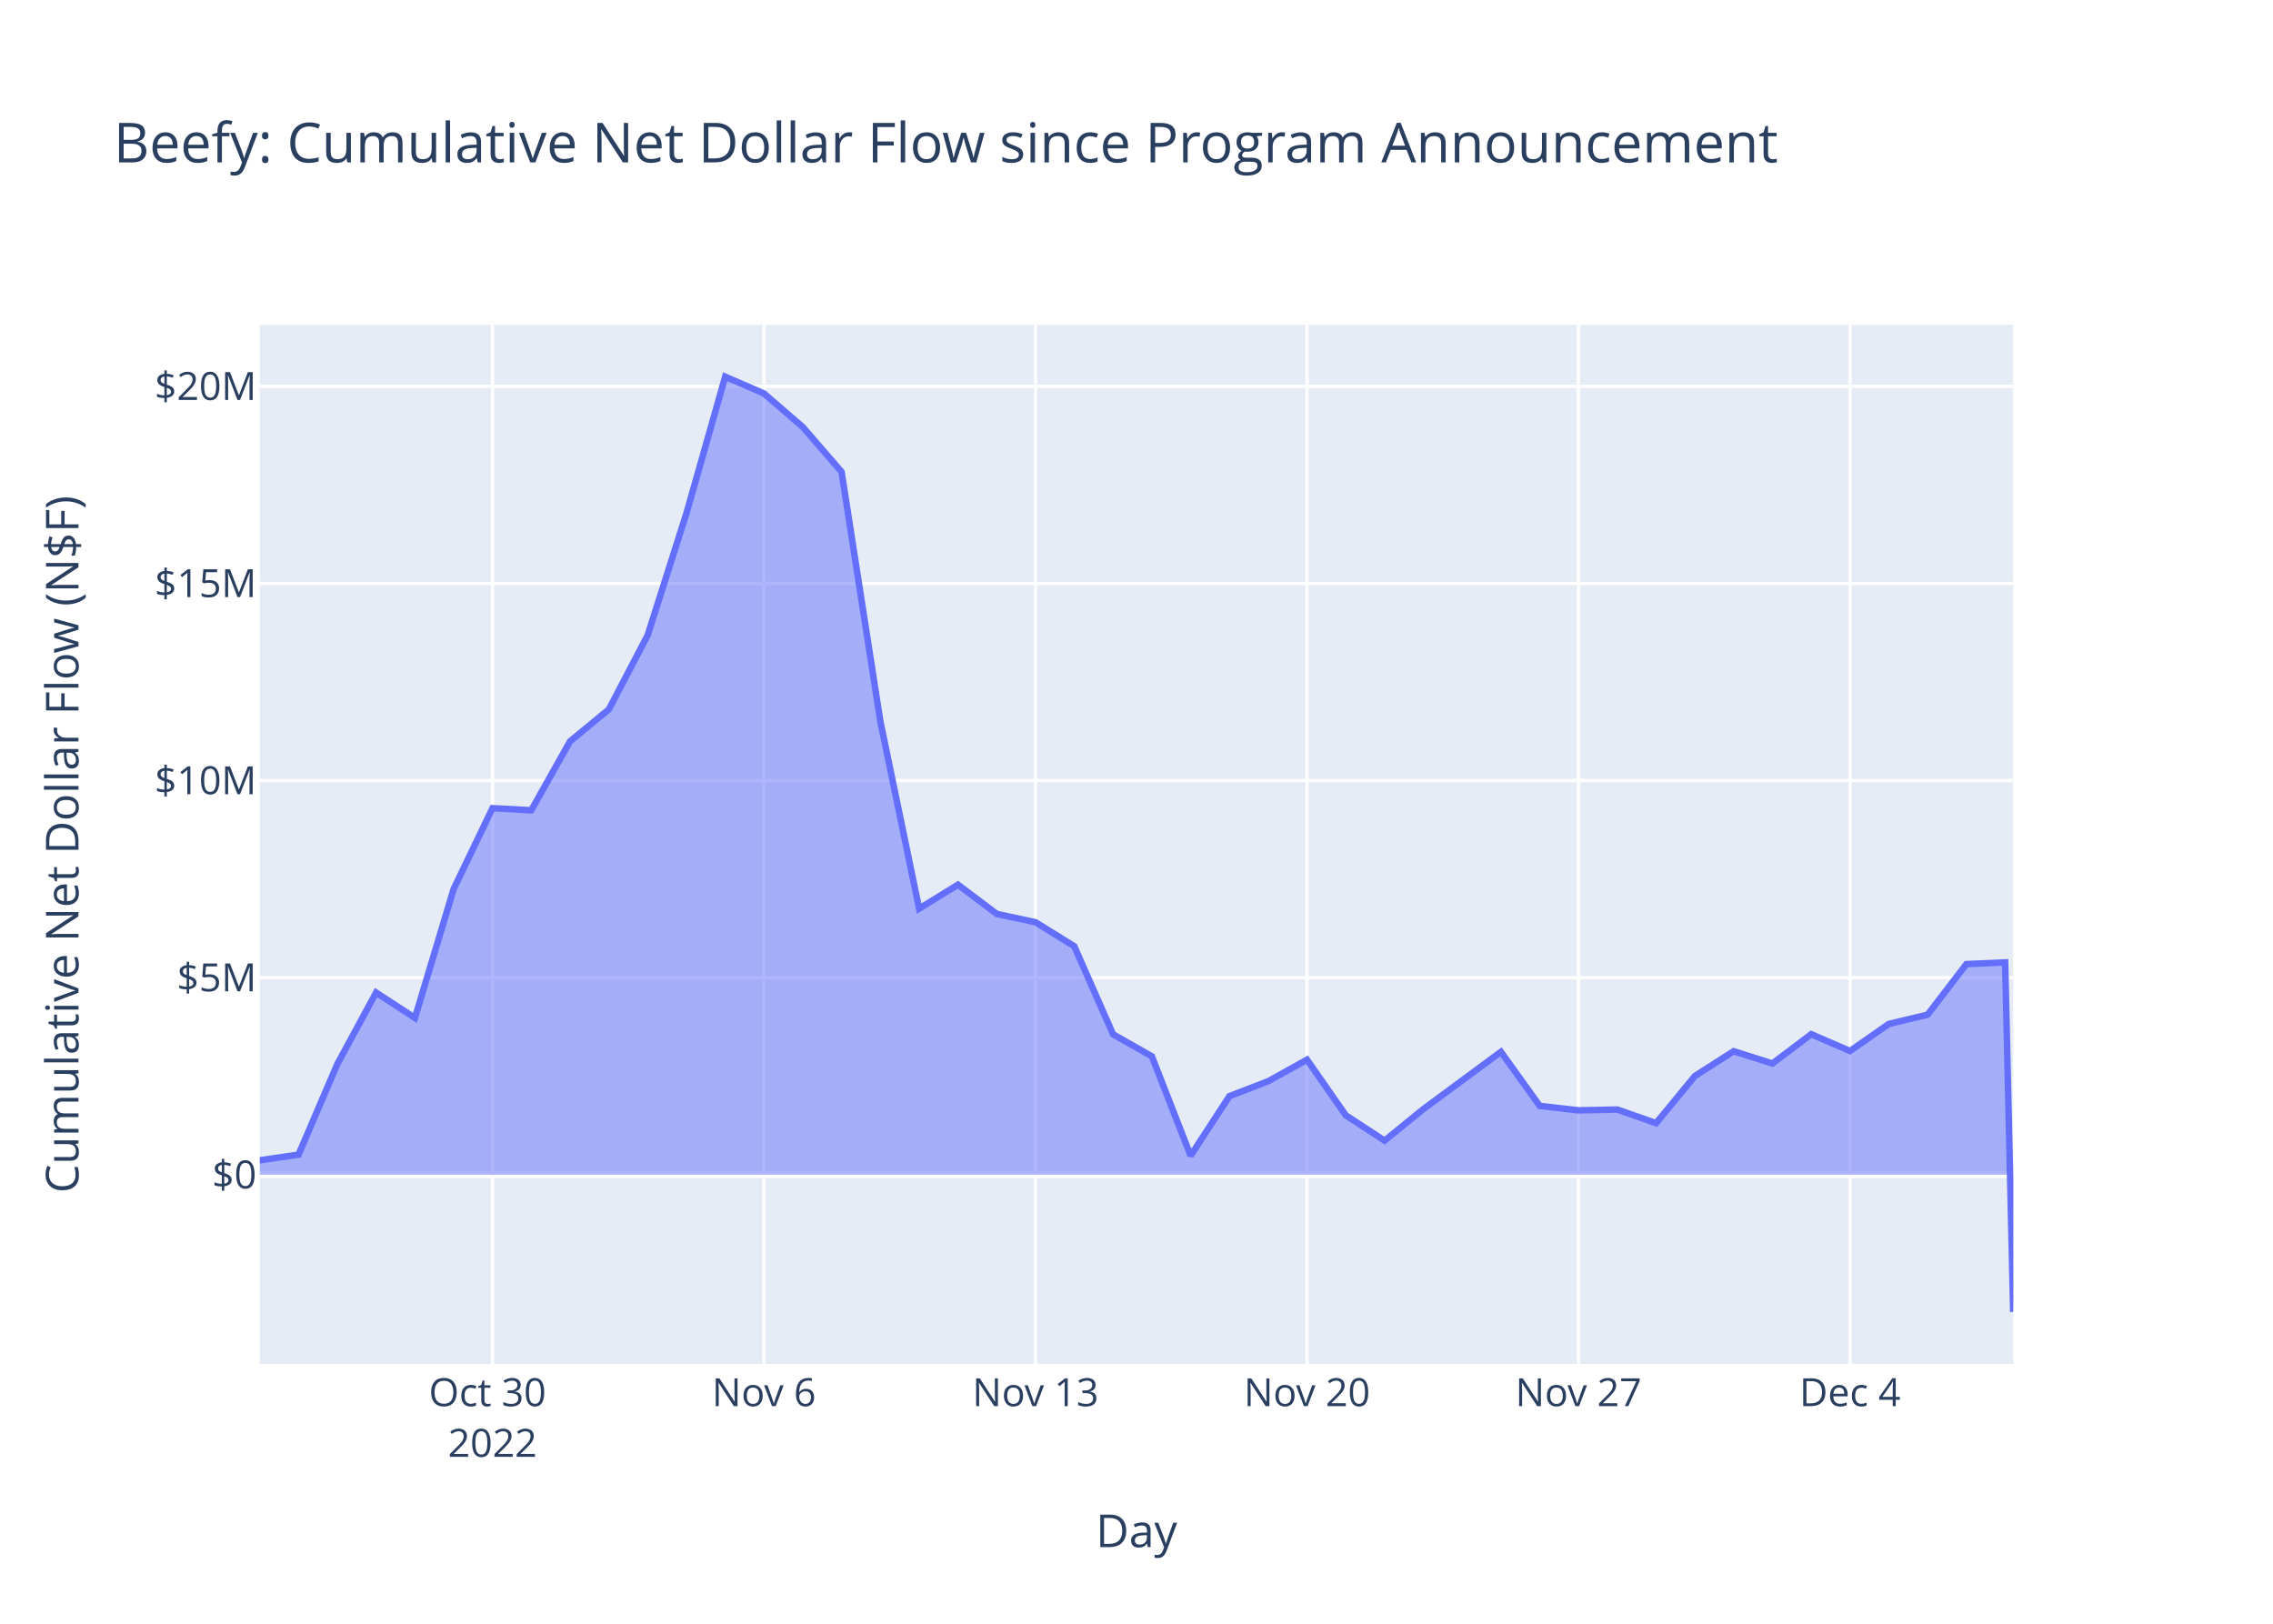
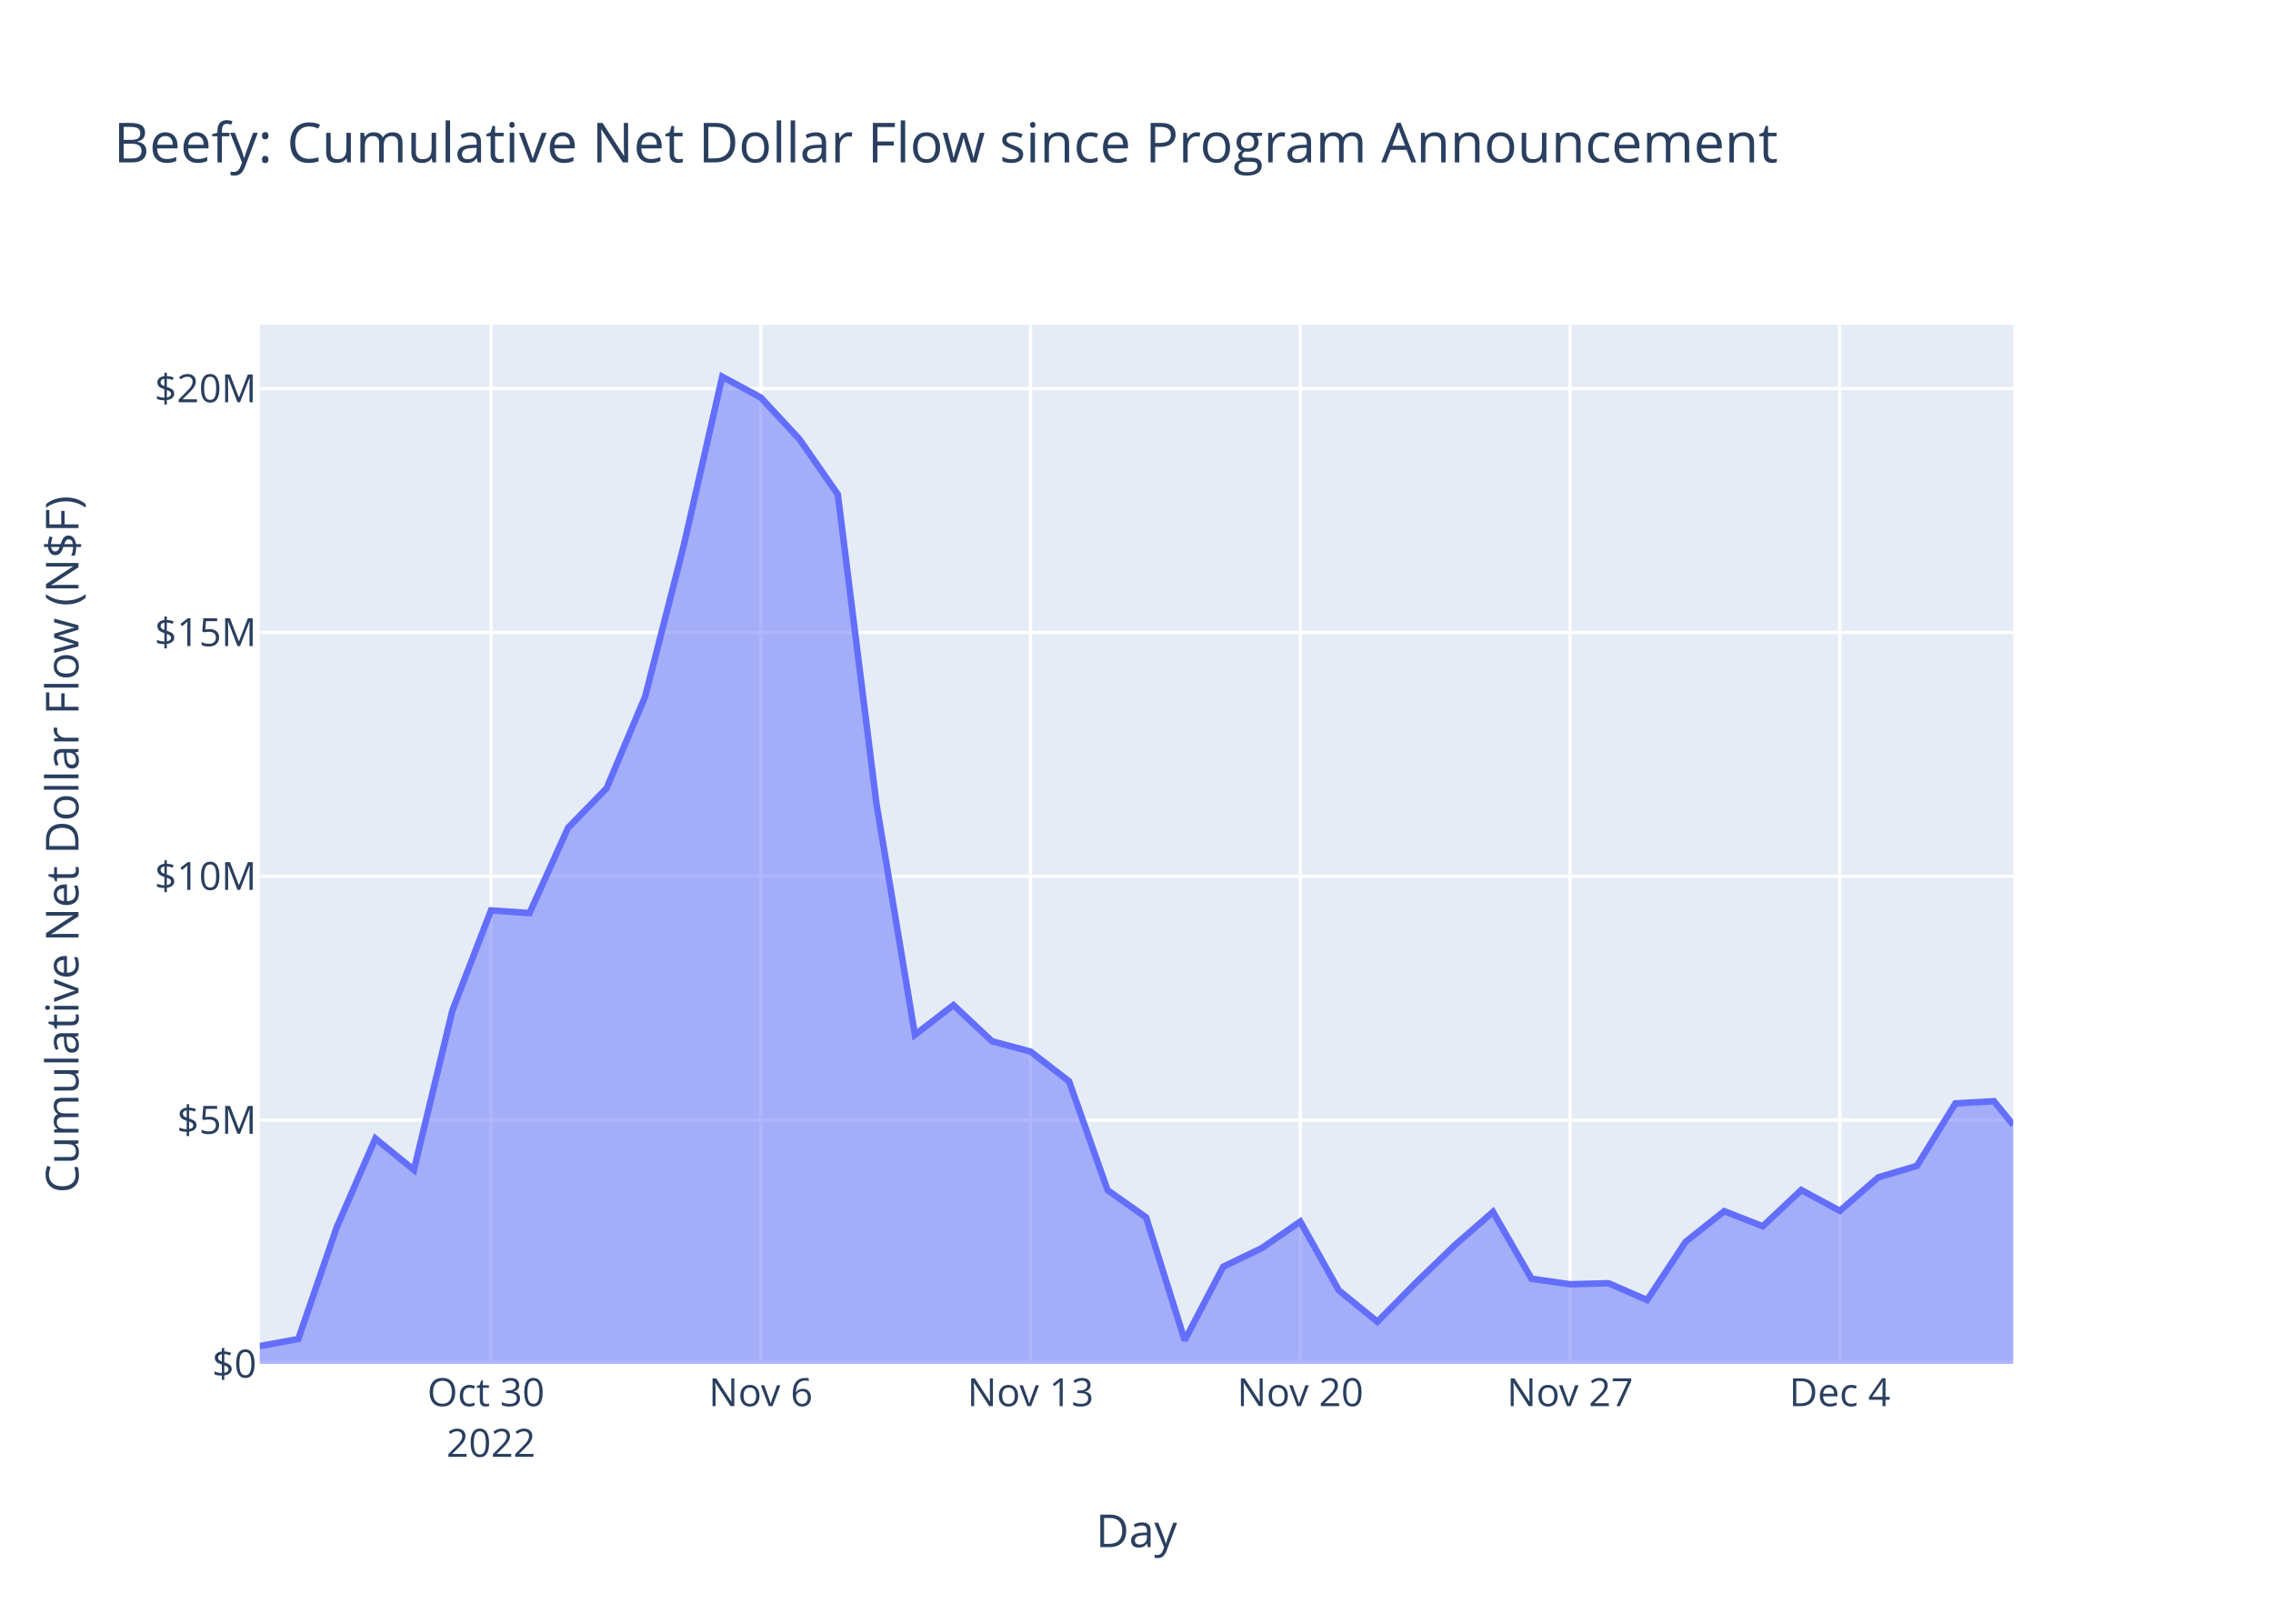
<svg xmlns="http://www.w3.org/2000/svg" class="main-svg" width="700" height="500" style="" viewBox="0 0 700 500">
  <rect x="0" y="0" width="700" height="500" style="fill: rgb(255, 255, 255); fill-opacity: 1;" />
-   <defs id="defs-f5ef74">
+   <defs id="defs-c2d813">
    <g class="clips">
-       <clipPath id="clipf5ef74xyplot" class="plotclip">
+       <clipPath id="clipc2d813xyplot" class="plotclip">
        <rect width="540" height="320" />
      </clipPath>
-       <clipPath class="axesclip" id="clipf5ef74x">
+       <clipPath class="axesclip" id="clipc2d813x">
        <rect x="80" y="0" width="540" height="500" />
      </clipPath>
-       <clipPath class="axesclip" id="clipf5ef74y">
+       <clipPath class="axesclip" id="clipc2d813y">
        <rect x="0" y="100" width="700" height="320" />
      </clipPath>
-       <clipPath class="axesclip" id="clipf5ef74xy">
+       <clipPath class="axesclip" id="clipc2d813xy">
        <rect x="80" y="100" width="540" height="320" />
      </clipPath>
    </g>
    <g class="gradients" />
    <g class="patterns" />
  </defs>
  <g class="bglayer">
    <rect class="bg" x="80" y="100" width="540" height="320" style="fill: rgb(229, 236, 246); fill-opacity: 1; stroke-width: 0;" />
  </g>
  <g class="layer-below">
    <g class="imagelayer" />
    <g class="shapelayer" />
  </g>
  <g class="cartesianlayer">
    <g class="subplot xy">
      <g class="layer-subplot">
        <g class="shapelayer" />
        <g class="imagelayer" />
      </g>
      <g class="minor-gridlayer">
        <g class="x" />
        <g class="y" />
      </g>
      <g class="gridlayer">
        <g class="x">
-           <path class="xgrid crisp" transform="translate(151.67,0)" d="M0,100v320" style="stroke: rgb(255, 255, 255); stroke-opacity: 1; stroke-width: 1px;" />
-           <path class="xgrid crisp" transform="translate(235.28,0)" d="M0,100v320" style="stroke: rgb(255, 255, 255); stroke-opacity: 1; stroke-width: 1px;" />
-           <path class="xgrid crisp" transform="translate(318.9,0)" d="M0,100v320" style="stroke: rgb(255, 255, 255); stroke-opacity: 1; stroke-width: 1px;" />
-           <path class="xgrid crisp" transform="translate(402.51,0)" d="M0,100v320" style="stroke: rgb(255, 255, 255); stroke-opacity: 1; stroke-width: 1px;" />
-           <path class="xgrid crisp" transform="translate(486.12,0)" d="M0,100v320" style="stroke: rgb(255, 255, 255); stroke-opacity: 1; stroke-width: 1px;" />
-           <path class="xgrid crisp" transform="translate(569.74,0)" d="M0,100v320" style="stroke: rgb(255, 255, 255); stroke-opacity: 1; stroke-width: 1px;" />
+           <path class="xgrid crisp" transform="translate(151.21,0)" d="M0,100v320" style="stroke: rgb(255, 255, 255); stroke-opacity: 1; stroke-width: 1px;" />
+           <path class="xgrid crisp" transform="translate(234.29,0)" d="M0,100v320" style="stroke: rgb(255, 255, 255); stroke-opacity: 1; stroke-width: 1px;" />
+           <path class="xgrid crisp" transform="translate(317.36,0)" d="M0,100v320" style="stroke: rgb(255, 255, 255); stroke-opacity: 1; stroke-width: 1px;" />
+           <path class="xgrid crisp" transform="translate(400.44,0)" d="M0,100v320" style="stroke: rgb(255, 255, 255); stroke-opacity: 1; stroke-width: 1px;" />
+           <path class="xgrid crisp" transform="translate(483.52,0)" d="M0,100v320" style="stroke: rgb(255, 255, 255); stroke-opacity: 1; stroke-width: 1px;" />
+           <path class="xgrid crisp" transform="translate(566.6,0)" d="M0,100v320" style="stroke: rgb(255, 255, 255); stroke-opacity: 1; stroke-width: 1px;" />
        </g>
        <g class="y">
-           <path class="ygrid crisp" transform="translate(0,301.05)" d="M80,0h540" style="stroke: rgb(255, 255, 255); stroke-opacity: 1; stroke-width: 1px;" />
-           <path class="ygrid crisp" transform="translate(0,240.36)" d="M80,0h540" style="stroke: rgb(255, 255, 255); stroke-opacity: 1; stroke-width: 1px;" />
-           <path class="ygrid crisp" transform="translate(0,179.66)" d="M80,0h540" style="stroke: rgb(255, 255, 255); stroke-opacity: 1; stroke-width: 1px;" />
-           <path class="ygrid crisp" transform="translate(0,118.96)" d="M80,0h540" style="stroke: rgb(255, 255, 255); stroke-opacity: 1; stroke-width: 1px;" />
+           <path class="ygrid crisp" transform="translate(0,344.92)" d="M80,0h540" style="stroke: rgb(255, 255, 255); stroke-opacity: 1; stroke-width: 1px;" />
+           <path class="ygrid crisp" transform="translate(0,269.83)" d="M80,0h540" style="stroke: rgb(255, 255, 255); stroke-opacity: 1; stroke-width: 1px;" />
+           <path class="ygrid crisp" transform="translate(0,194.75)" d="M80,0h540" style="stroke: rgb(255, 255, 255); stroke-opacity: 1; stroke-width: 1px;" />
+           <path class="ygrid crisp" transform="translate(0,119.66)" d="M80,0h540" style="stroke: rgb(255, 255, 255); stroke-opacity: 1; stroke-width: 1px;" />
        </g>
      </g>
      <g class="zerolinelayer">
-         <path class="yzl zl crisp" transform="translate(0,361.75)" d="M80,0h540" style="stroke: rgb(255, 255, 255); stroke-opacity: 1; stroke-width: 2px;" />
+         <path class="yzl zl crisp" transform="translate(0,420)" d="M80,0h540" style="stroke: rgb(255, 255, 255); stroke-opacity: 1; stroke-width: 2px;" />
      </g>
      <path class="xlines-below" />
      <path class="ylines-below" />
      <g class="overlines-below" />
      <g class="xaxislayer-below" />
      <g class="yaxislayer-below" />
      <g class="overaxes-below" />
-       <g class="plot" transform="translate(80,100)" clip-path="url(#clipf5ef74xyplot)">
+       <g class="plot" transform="translate(80,100)" clip-path="url(#clipc2d813xyplot)">
        <g class="scatterlayer mlayer">
-           <g class="trace scatter trace4c6363" style="stroke-miterlimit: 2;">
+           <g class="trace scatter trace6b8877" style="stroke-miterlimit: 2;">
            <g class="fills">
              <g>
-                 <path class="js-fill" d="M540,261.75L0,261.75L0,257.3L11.94,255.54L23.89,227.64L35.83,205.64L47.78,213.45L59.72,173.72L71.67,148.86L83.61,149.51L95.56,128.28L107.5,118.44L119.45,95.62L131.39,58.09L143.34,16L155.28,21.17L167.23,31.5L179.17,45.29L191.12,122.16L203.06,179.8L215.01,172.42L226.95,181.42L238.9,183.99L250.84,191.39L262.79,218.5L274.73,225.28L286.67,255.87L298.62,237.54L310.56,232.94L322.51,226.31L334.45,243.43L346.4,251.24L358.34,241.53L382.23,223.9L394.18,240.54L406.12,241.91L418.07,241.66L430.01,245.85L441.96,231.34L453.9,223.71L465.85,227.48L477.79,218.46L489.74,223.64L501.68,215.3L513.63,212.45L525.57,196.88L537.51,196.35L540,304" style="fill: rgb(99, 110, 250); fill-opacity: 0.5; stroke-width: 0;" />
+                 <path class="js-fill" d="M540,320L0,320L0,314.5L11.87,312.32L23.74,277.81L35.6,250.59L47.47,260.25L59.34,211.1L71.21,180.35L83.08,181.16L94.95,154.9L106.81,142.72L118.68,114.49L130.55,68.07L142.42,16L154.29,22.4L166.15,35.17L178.02,52.23L189.89,147.33L201.76,218.63L213.63,209.5L225.5,220.63L237.36,223.81L249.23,232.96L261.1,266.49L272.97,274.88L284.84,312.72L296.7,290.05L308.57,284.35L320.44,276.15L332.31,297.34L344.18,307L356.05,294.98L367.91,283.54L379.78,273.18L391.65,293.76L403.52,295.46L415.39,295.15L427.25,300.33L439.12,282.38L450.99,272.95L462.86,277.6L474.73,266.44L486.6,272.85L498.46,262.53L510.33,259.01L522.2,239.76L534.07,239.1L540,246.39" style="fill: rgb(99, 110, 250); fill-opacity: 0.5; stroke-width: 0;" />
              </g>
            </g>
            <g class="errorbars" />
            <g class="lines">
-               <path class="js-line" d="M0,257.3L11.94,255.54L23.89,227.64L35.83,205.64L47.78,213.45L59.72,173.72L71.67,148.86L83.61,149.51L95.56,128.28L107.5,118.44L119.45,95.62L131.39,58.09L143.34,16L155.28,21.17L167.23,31.5L179.17,45.29L191.12,122.16L203.06,179.8L215.01,172.42L226.95,181.42L238.9,183.99L250.84,191.39L262.79,218.5L274.73,225.28L286.67,255.87L298.62,237.54L310.56,232.94L322.51,226.31L334.45,243.43L346.4,251.24L358.34,241.53L382.23,223.9L394.18,240.54L406.12,241.91L418.07,241.66L430.01,245.85L441.96,231.34L453.9,223.71L465.85,227.48L477.79,218.46L489.74,223.64L501.68,215.3L513.63,212.45L525.57,196.88L537.51,196.35L540,304" style="vector-effect: non-scaling-stroke; fill: none; stroke: rgb(99, 110, 250); stroke-opacity: 1; stroke-width: 2px; opacity: 1;" />
+               <path class="js-line" d="M0,314.5L11.87,312.32L23.74,277.81L35.6,250.59L47.47,260.25L59.34,211.1L71.21,180.35L83.08,181.16L94.95,154.9L106.81,142.72L118.68,114.49L130.55,68.07L142.42,16L154.29,22.4L166.15,35.17L178.02,52.23L189.89,147.33L201.76,218.63L213.63,209.5L225.5,220.63L237.36,223.81L249.23,232.96L261.1,266.49L272.97,274.88L284.84,312.72L296.7,290.05L308.57,284.35L320.44,276.15L332.31,297.34L344.18,307L356.05,294.98L367.91,283.54L379.78,273.18L391.65,293.76L403.52,295.46L415.39,295.15L427.25,300.33L439.12,282.38L450.99,272.95L462.86,277.6L474.73,266.44L486.6,272.85L498.46,262.53L510.33,259.01L522.2,239.76L534.07,239.1L540,246.39" style="vector-effect: non-scaling-stroke; fill: none; stroke: rgb(99, 110, 250); stroke-opacity: 1; stroke-width: 2px; opacity: 1;" />
            </g>
            <g class="points" />
            <g class="text" />
          </g>
        </g>
      </g>
      <g class="overplot" />
      <path class="xlines-above crisp" d="M0,0" style="fill: none;" />
      <path class="ylines-above crisp" d="M0,0" style="fill: none;" />
      <g class="overlines-above" />
      <g class="xaxislayer-above">
        <g class="xtick">
-           <text text-anchor="middle" x="0" y="433" transform="translate(151.67,0)" style="font-family: 'Open Sans', verdana, arial, sans-serif; font-size: 12px; fill: rgb(42, 63, 95); fill-opacity: 1; white-space: pre; opacity: 1;">
+           <text text-anchor="middle" x="0" y="433" transform="translate(151.21,0)" style="font-family: 'Open Sans', verdana, arial, sans-serif; font-size: 12px; fill: rgb(42, 63, 95); fill-opacity: 1; white-space: pre; opacity: 1;">
            <tspan class="line" dy="0em" x="0" y="433">Oct 30</tspan>
            <tspan class="line" dy="1.3em" x="0" y="433">2022</tspan>
          </text>
        </g>
        <g class="xtick">
-           <text text-anchor="middle" x="0" y="433" style="font-family: 'Open Sans', verdana, arial, sans-serif; font-size: 12px; fill: rgb(42, 63, 95); fill-opacity: 1; white-space: pre; opacity: 1;" transform="translate(235.28,0)">Nov 6</text>
+           <text text-anchor="middle" x="0" y="433" style="font-family: 'Open Sans', verdana, arial, sans-serif; font-size: 12px; fill: rgb(42, 63, 95); fill-opacity: 1; white-space: pre; opacity: 1;" transform="translate(234.29,0)">Nov 6</text>
        </g>
        <g class="xtick">
-           <text text-anchor="middle" x="0" y="433" style="font-family: 'Open Sans', verdana, arial, sans-serif; font-size: 12px; fill: rgb(42, 63, 95); fill-opacity: 1; white-space: pre; opacity: 1;" transform="translate(318.9,0)">Nov 13</text>
+           <text text-anchor="middle" x="0" y="433" style="font-family: 'Open Sans', verdana, arial, sans-serif; font-size: 12px; fill: rgb(42, 63, 95); fill-opacity: 1; white-space: pre; opacity: 1;" transform="translate(317.36,0)">Nov 13</text>
        </g>
        <g class="xtick">
-           <text text-anchor="middle" x="0" y="433" style="font-family: 'Open Sans', verdana, arial, sans-serif; font-size: 12px; fill: rgb(42, 63, 95); fill-opacity: 1; white-space: pre; opacity: 1;" transform="translate(402.51,0)">Nov 20</text>
+           <text text-anchor="middle" x="0" y="433" style="font-family: 'Open Sans', verdana, arial, sans-serif; font-size: 12px; fill: rgb(42, 63, 95); fill-opacity: 1; white-space: pre; opacity: 1;" transform="translate(400.44,0)">Nov 20</text>
        </g>
        <g class="xtick">
-           <text text-anchor="middle" x="0" y="433" style="font-family: 'Open Sans', verdana, arial, sans-serif; font-size: 12px; fill: rgb(42, 63, 95); fill-opacity: 1; white-space: pre; opacity: 1;" transform="translate(486.12,0)">Nov 27</text>
+           <text text-anchor="middle" x="0" y="433" style="font-family: 'Open Sans', verdana, arial, sans-serif; font-size: 12px; fill: rgb(42, 63, 95); fill-opacity: 1; white-space: pre; opacity: 1;" transform="translate(483.52,0)">Nov 27</text>
        </g>
        <g class="xtick">
-           <text text-anchor="middle" x="0" y="433" style="font-family: 'Open Sans', verdana, arial, sans-serif; font-size: 12px; fill: rgb(42, 63, 95); fill-opacity: 1; white-space: pre; opacity: 1;" transform="translate(569.74,0)">Dec 4</text>
+           <text text-anchor="middle" x="0" y="433" style="font-family: 'Open Sans', verdana, arial, sans-serif; font-size: 12px; fill: rgb(42, 63, 95); fill-opacity: 1; white-space: pre; opacity: 1;" transform="translate(566.6,0)">Dec 4</text>
        </g>
      </g>
      <g class="yaxislayer-above">
        <g class="ytick">
-           <text text-anchor="end" x="79" y="4.2" transform="translate(0,361.75)" style="font-family: 'Open Sans', verdana, arial, sans-serif; font-size: 12px; fill: rgb(42, 63, 95); fill-opacity: 1; white-space: pre; opacity: 1;">$0</text>
+           <text text-anchor="end" x="79" y="4.2" transform="translate(0,420)" style="font-family: 'Open Sans', verdana, arial, sans-serif; font-size: 12px; fill: rgb(42, 63, 95); fill-opacity: 1; white-space: pre; opacity: 1;">$0</text>
        </g>
        <g class="ytick">
-           <text text-anchor="end" x="79" y="4.2" style="font-family: 'Open Sans', verdana, arial, sans-serif; font-size: 12px; fill: rgb(42, 63, 95); fill-opacity: 1; white-space: pre; opacity: 1;" transform="translate(0,301.05)">$5M</text>
+           <text text-anchor="end" x="79" y="4.2" style="font-family: 'Open Sans', verdana, arial, sans-serif; font-size: 12px; fill: rgb(42, 63, 95); fill-opacity: 1; white-space: pre; opacity: 1;" transform="translate(0,344.92)">$5M</text>
        </g>
        <g class="ytick">
-           <text text-anchor="end" x="79" y="4.2" style="font-family: 'Open Sans', verdana, arial, sans-serif; font-size: 12px; fill: rgb(42, 63, 95); fill-opacity: 1; white-space: pre; opacity: 1;" transform="translate(0,240.36)">$10M</text>
+           <text text-anchor="end" x="79" y="4.2" style="font-family: 'Open Sans', verdana, arial, sans-serif; font-size: 12px; fill: rgb(42, 63, 95); fill-opacity: 1; white-space: pre; opacity: 1;" transform="translate(0,269.83)">$10M</text>
        </g>
        <g class="ytick">
-           <text text-anchor="end" x="79" y="4.2" style="font-family: 'Open Sans', verdana, arial, sans-serif; font-size: 12px; fill: rgb(42, 63, 95); fill-opacity: 1; white-space: pre; opacity: 1;" transform="translate(0,179.66)">$15M</text>
+           <text text-anchor="end" x="79" y="4.2" style="font-family: 'Open Sans', verdana, arial, sans-serif; font-size: 12px; fill: rgb(42, 63, 95); fill-opacity: 1; white-space: pre; opacity: 1;" transform="translate(0,194.75)">$15M</text>
        </g>
        <g class="ytick">
-           <text text-anchor="end" x="79" y="4.2" style="font-family: 'Open Sans', verdana, arial, sans-serif; font-size: 12px; fill: rgb(42, 63, 95); fill-opacity: 1; white-space: pre; opacity: 1;" transform="translate(0,118.96)">$20M</text>
+           <text text-anchor="end" x="79" y="4.2" style="font-family: 'Open Sans', verdana, arial, sans-serif; font-size: 12px; fill: rgb(42, 63, 95); fill-opacity: 1; white-space: pre; opacity: 1;" transform="translate(0,119.66)">$20M</text>
        </g>
      </g>
      <g class="overaxes-above" />
    </g>
  </g>
  <g class="polarlayer" />
  <g class="smithlayer" />
  <g class="ternarylayer" />
  <g class="geolayer" />
  <g class="funnelarealayer" />
  <g class="pielayer" />
  <g class="iciclelayer" />
  <g class="treemaplayer" />
  <g class="sunburstlayer" />
  <g class="glimages" />
-   <defs id="topdefs-f5ef74">
+   <defs id="topdefs-c2d813">
    <g class="clips" />
  </defs>
  <g class="layer-above">
    <g class="imagelayer" />
    <g class="shapelayer" />
  </g>
  <g class="infolayer">
    <g class="g-gtitle">
      <text class="gtitle" x="35" y="50" text-anchor="start" dy="0em" style="font-family: 'Open Sans', verdana, arial, sans-serif; font-size: 17px; fill: rgb(42, 63, 95); opacity: 1; font-weight: normal; white-space: pre;">Beefy: Cumulative Net Dollar Flow since Program Announcement</text>
    </g>
    <g class="g-xtitle">
      <text class="xtitle" x="350" y="476.409" text-anchor="middle" style="font-family: 'Open Sans', verdana, arial, sans-serif; font-size: 14px; fill: rgb(42, 63, 95); opacity: 1; font-weight: normal; white-space: pre;">Day</text>
    </g>
    <g class="g-ytitle">
      <text class="ytitle" transform="rotate(-90,24.16875,260)" x="24.169" y="260" text-anchor="middle" style="font-family: 'Open Sans', verdana, arial, sans-serif; font-size: 14px; fill: rgb(42, 63, 95); opacity: 1; font-weight: normal; white-space: pre;">Cumulative Net Dollar Flow (N$F)</text>
    </g>
  </g>
</svg>
